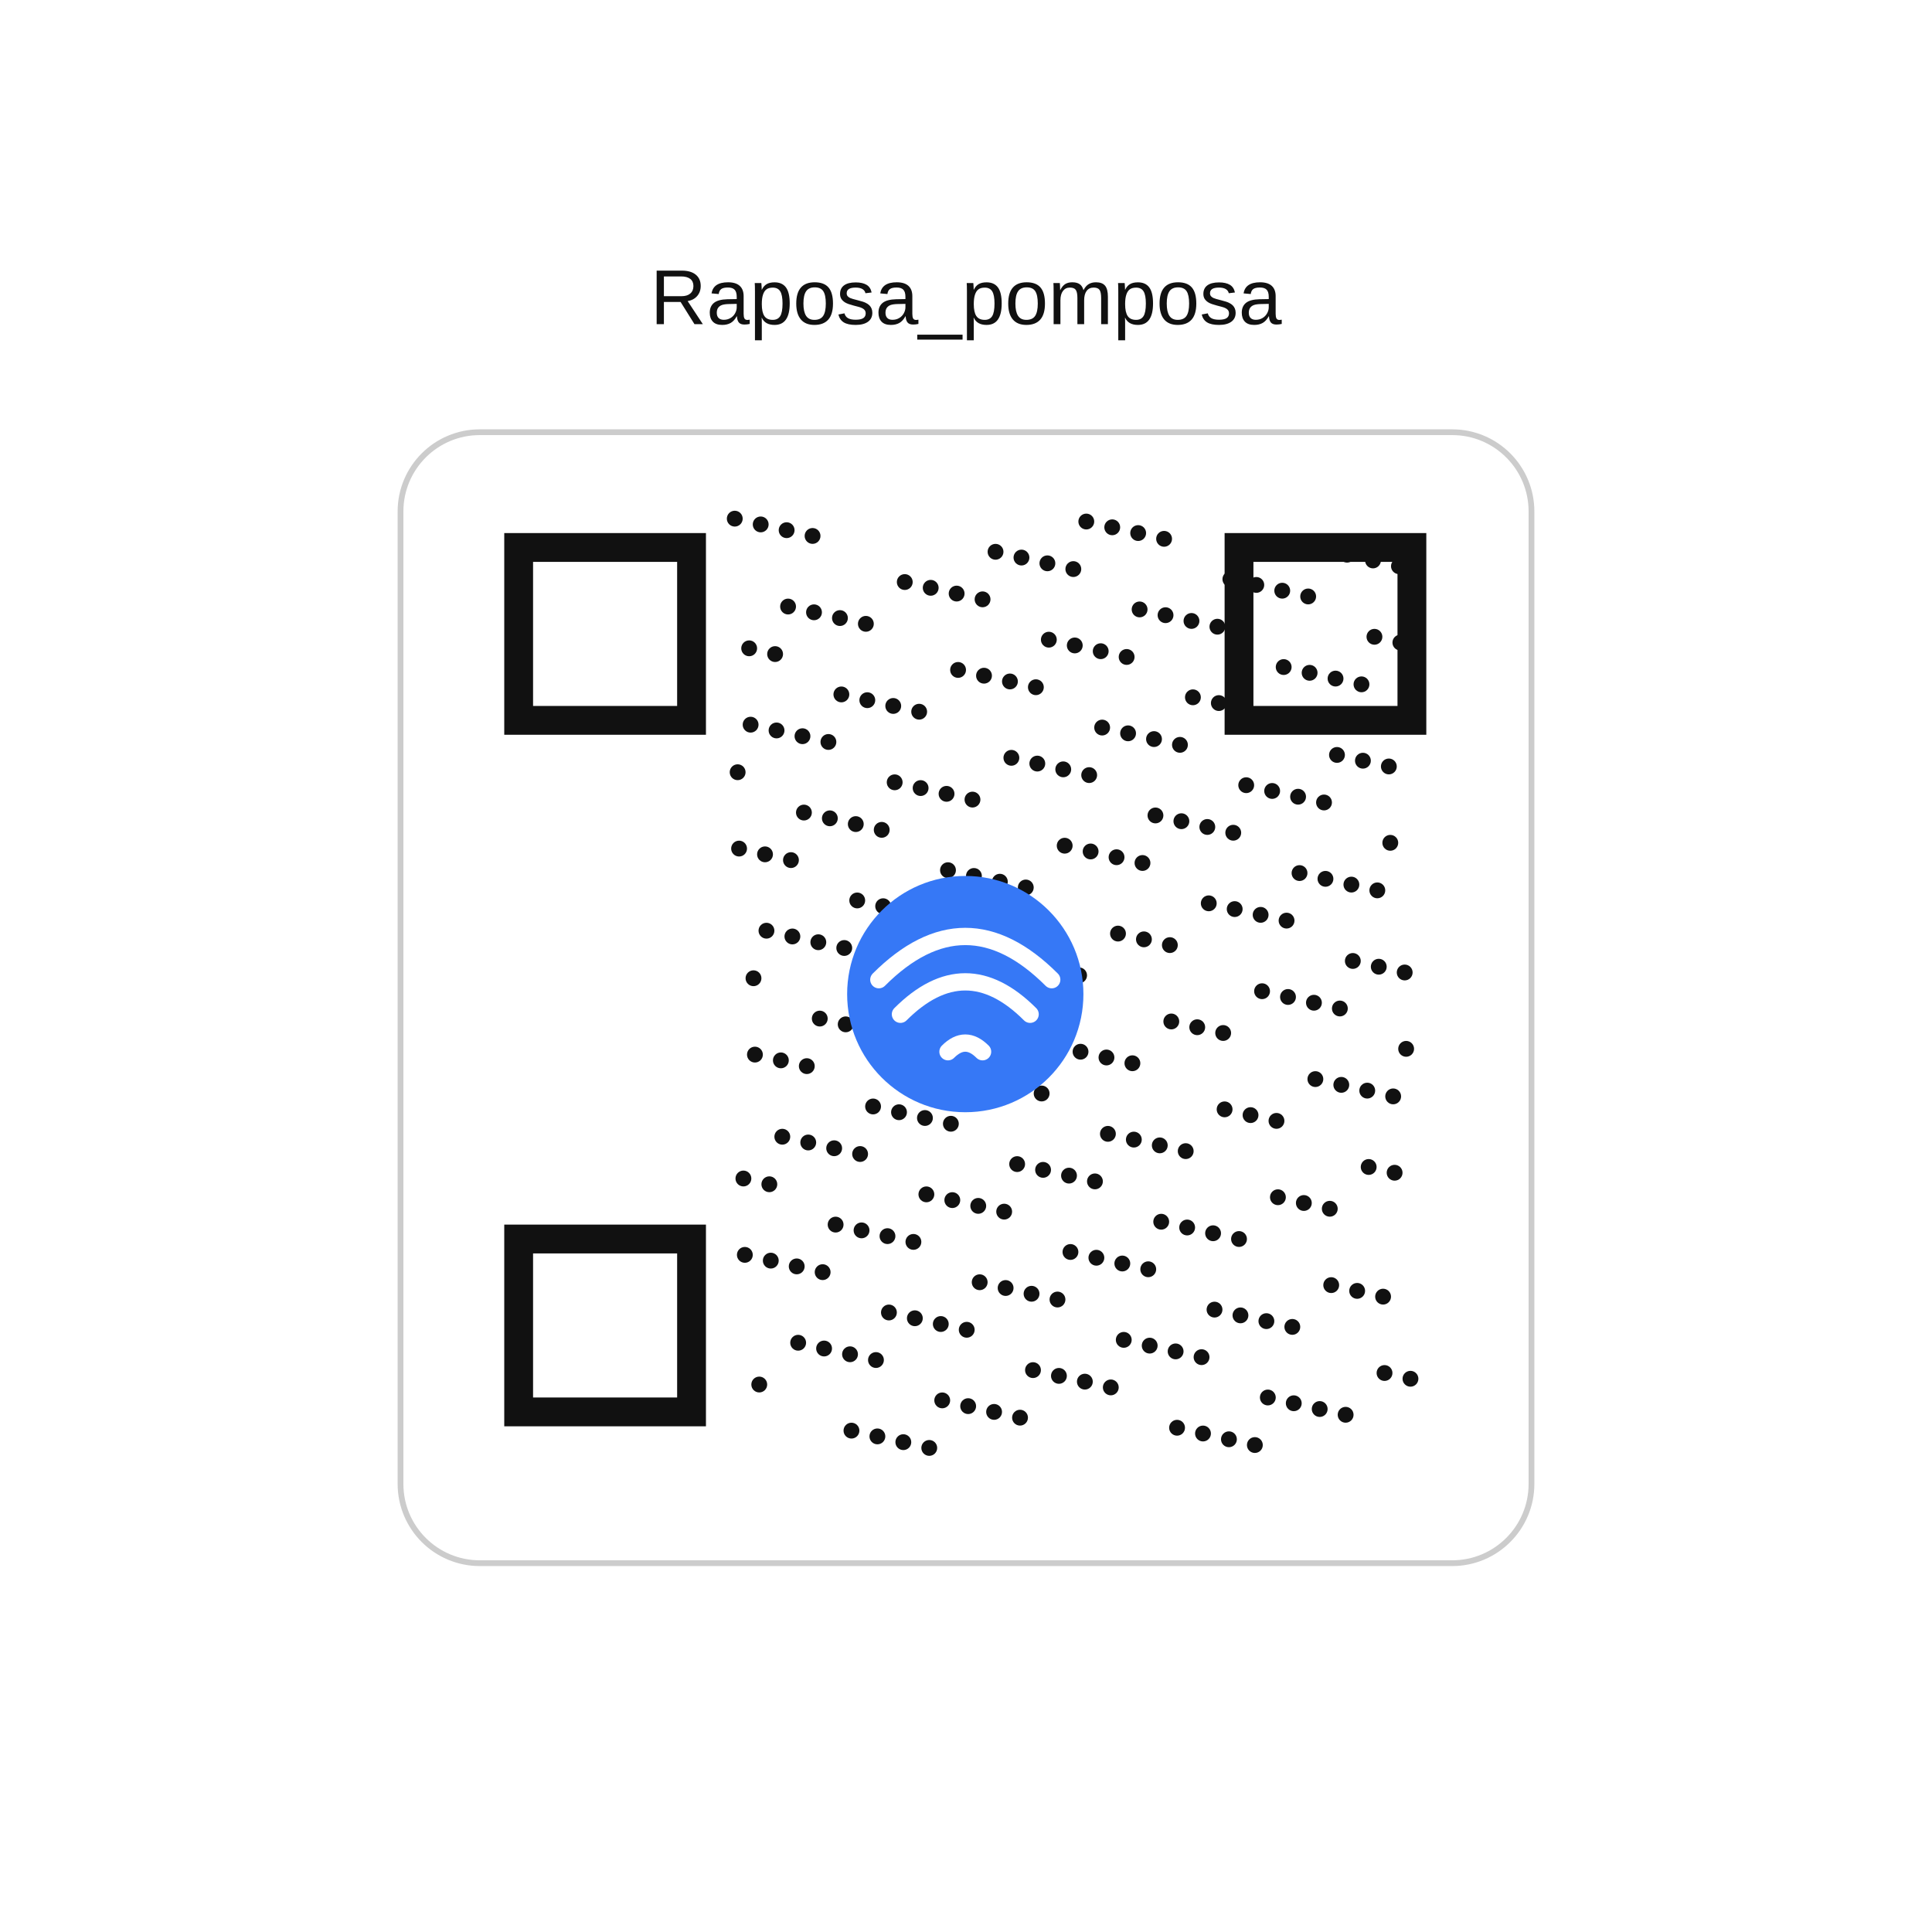
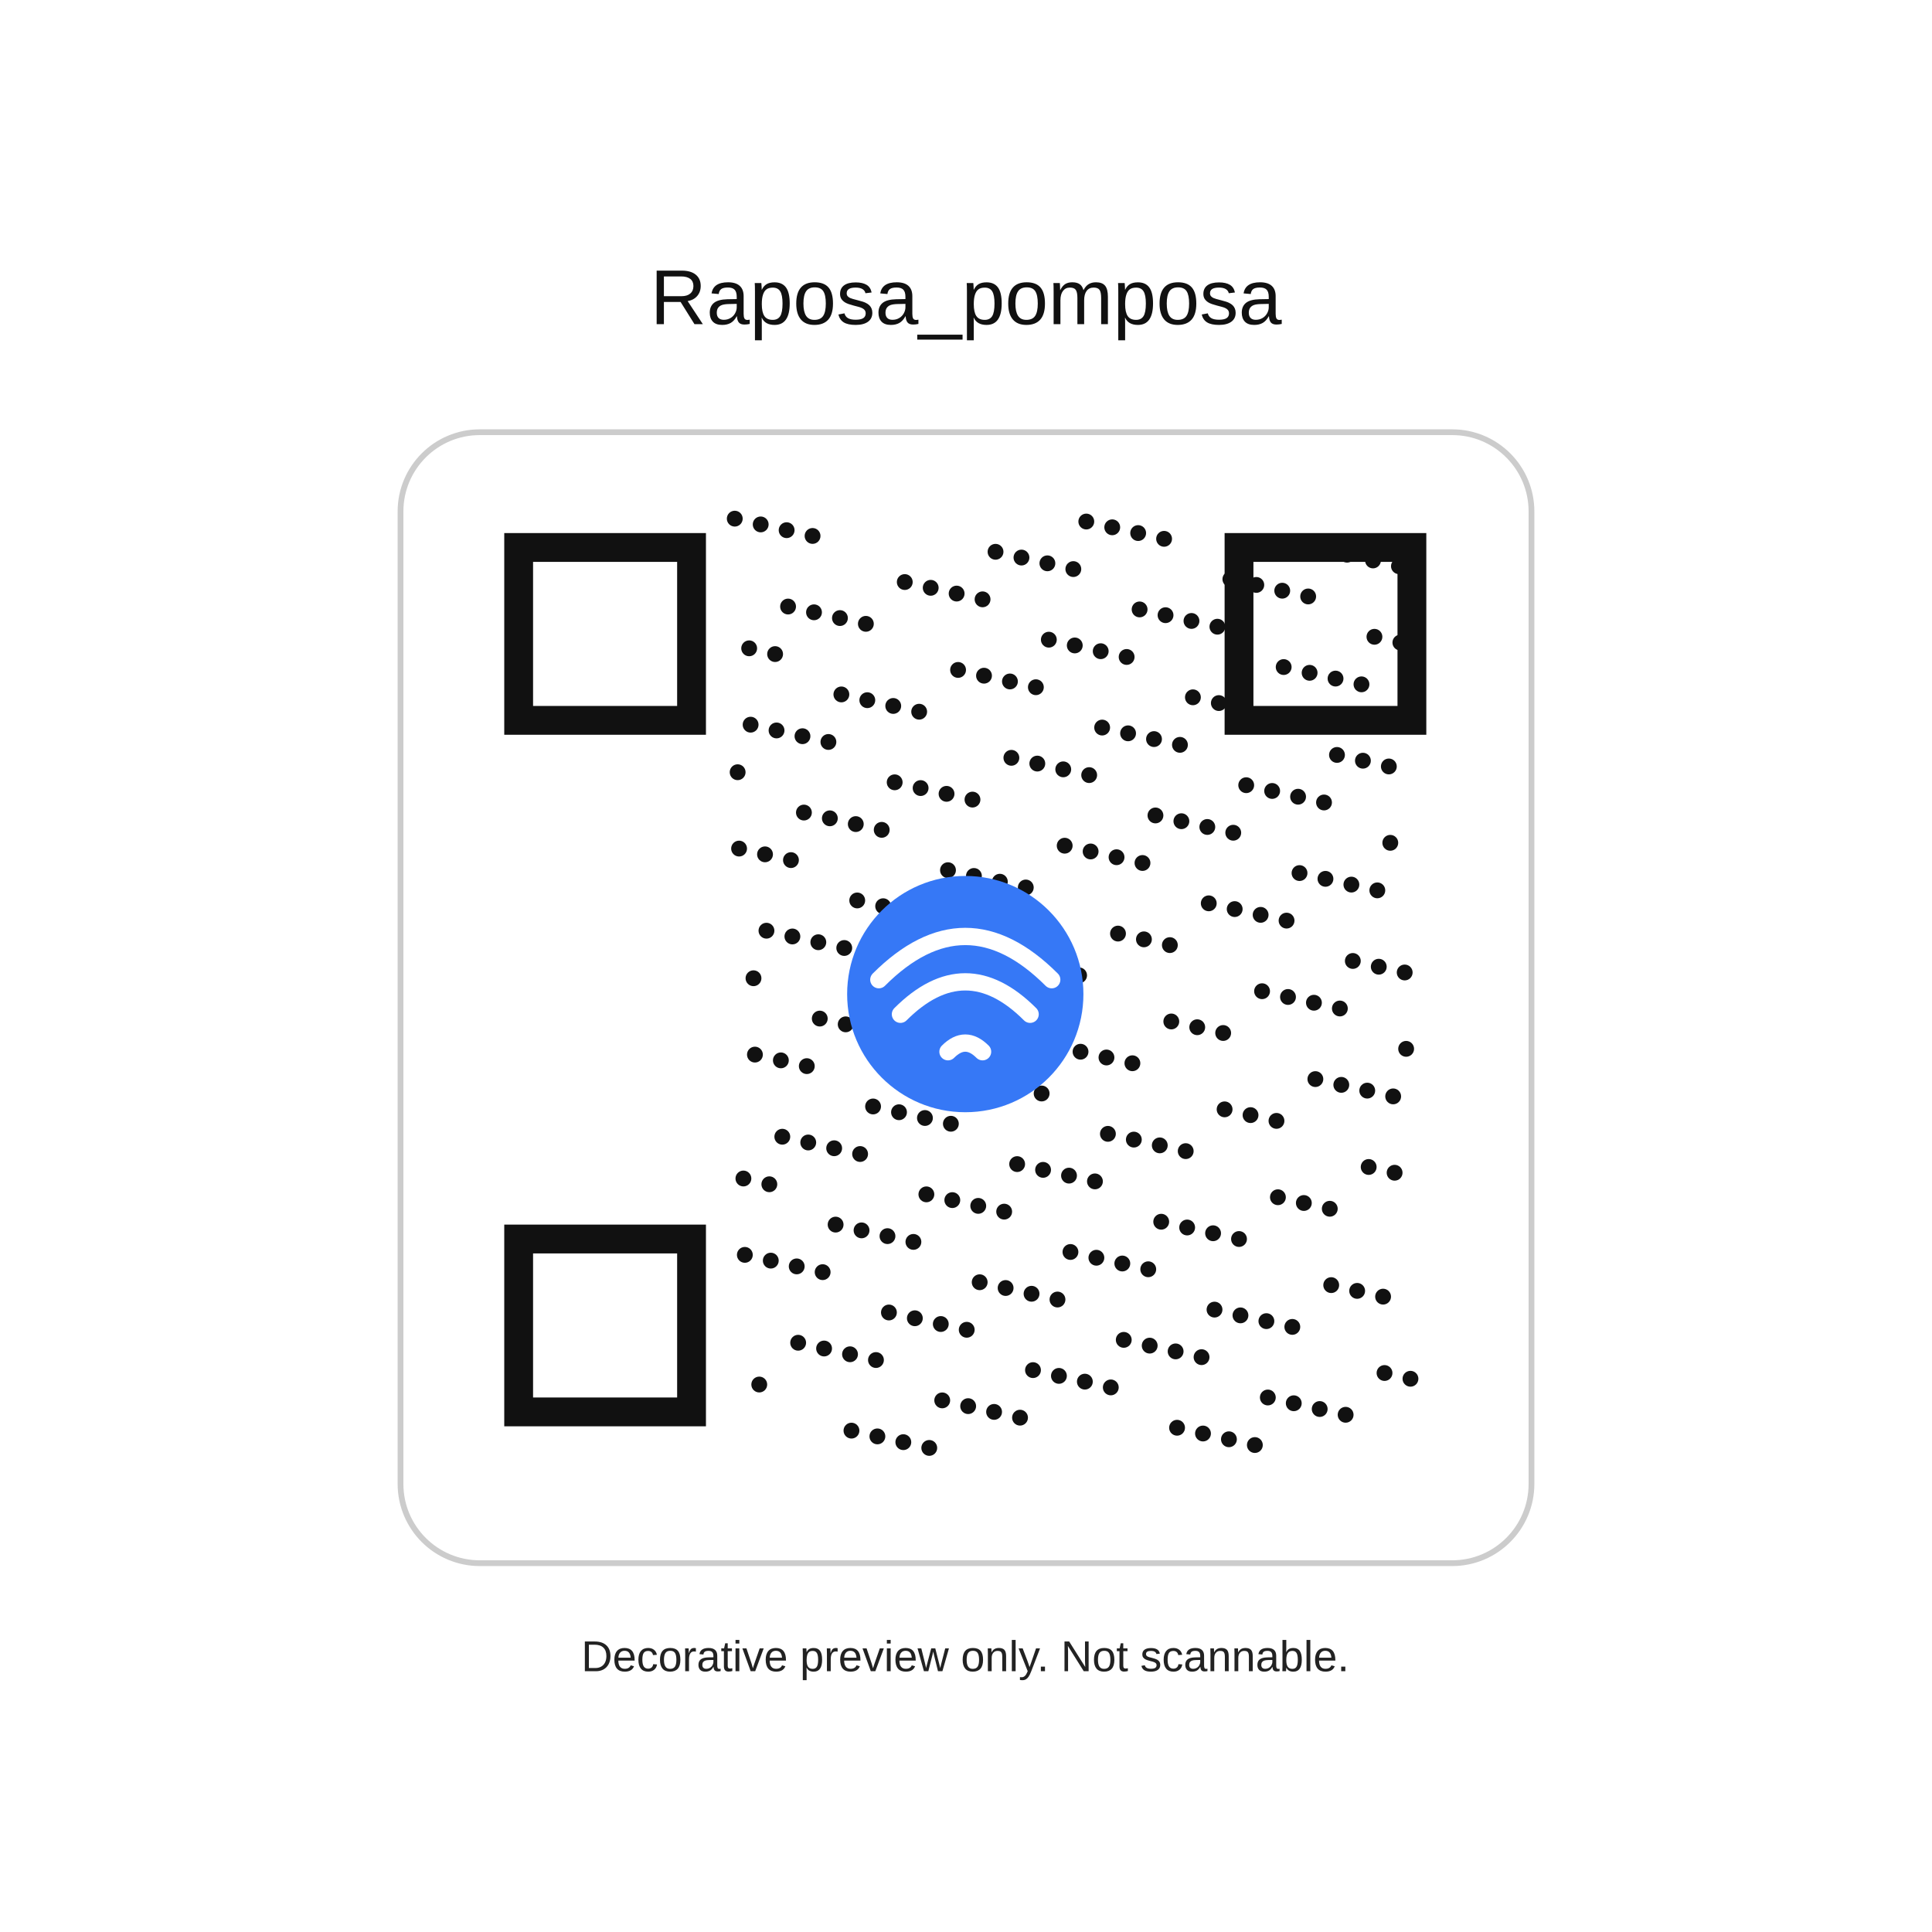
<svg xmlns="http://www.w3.org/2000/svg" width="1341" height="1341" viewBox="0 0 1341 1341">
  <rect width="1341" height="1341" fill="white" />
  <text x="670.5" y="225" fill="#111" text-anchor="middle" font-family="Arial,sans-serif" font-size="54">Raposa_pomposa</text>
  <rect x="278" y="300" width="785" height="785" rx="55" fill="#fff" stroke="#ccc" stroke-width="4" />
  <g id="qr" fill="#111">
    <rect x="320" y="340" width="700" height="700" fill="#fff" />
    <g fill="#111">
      <path d="M350 370h140v140H350z M370 390v100h100V390z" fill-rule="evenodd" />
      <path d="M850 370h140v140H850z M870 390v100h100V390z" fill-rule="evenodd" />
      <path d="M350 850h140v140H350z M370 870v100h100V870z" fill-rule="evenodd" />
    </g>
    <g fill="#111">
      <circle cx="510" cy="360" r="5.5" />
      <circle cx="547" cy="421" r="5.5" />
      <circle cx="584" cy="482" r="5.5" />
      <circle cx="621" cy="543" r="5.5" />
      <circle cx="658" cy="604" r="5.5" />
      <circle cx="695" cy="665" r="5.5" />
      <circle cx="732" cy="726" r="5.5" />
      <circle cx="769" cy="787" r="5.5" />
      <circle cx="806" cy="848" r="5.5" />
      <circle cx="843" cy="909" r="5.5" />
      <circle cx="880" cy="970" r="5.5" />
      <circle cx="917" cy="381" r="5.5" />
      <circle cx="954" cy="442" r="5.5" />
      <circle cx="521" cy="503" r="5.5" />
      <circle cx="558" cy="564" r="5.5" />
      <circle cx="595" cy="625" r="5.5" />
      <circle cx="632" cy="686" r="5.5" />
      <circle cx="669" cy="747" r="5.5" />
      <circle cx="706" cy="808" r="5.5" />
      <circle cx="743" cy="869" r="5.5" />
      <circle cx="780" cy="930" r="5.5" />
      <circle cx="817" cy="991" r="5.5" />
      <circle cx="854" cy="402" r="5.5" />
      <circle cx="891" cy="463" r="5.5" />
      <circle cx="928" cy="524" r="5.5" />
      <circle cx="965" cy="585" r="5.5" />
      <circle cx="532" cy="646" r="5.5" />
      <circle cx="569" cy="707" r="5.5" />
      <circle cx="606" cy="768" r="5.5" />
      <circle cx="643" cy="829" r="5.5" />
      <circle cx="680" cy="890" r="5.5" />
      <circle cx="717" cy="951" r="5.5" />
      <circle cx="754" cy="362" r="5.5" />
      <circle cx="791" cy="423" r="5.5" />
      <circle cx="828" cy="484" r="5.5" />
      <circle cx="865" cy="545" r="5.5" />
      <circle cx="902" cy="606" r="5.5" />
      <circle cx="939" cy="667" r="5.5" />
      <circle cx="976" cy="728" r="5.5" />
      <circle cx="543" cy="789" r="5.5" />
      <circle cx="580" cy="850" r="5.5" />
      <circle cx="617" cy="911" r="5.5" />
      <circle cx="654" cy="972" r="5.5" />
      <circle cx="691" cy="383" r="5.5" />
      <circle cx="728" cy="444" r="5.5" />
      <circle cx="765" cy="505" r="5.5" />
      <circle cx="802" cy="566" r="5.5" />
      <circle cx="839" cy="627" r="5.5" />
      <circle cx="876" cy="688" r="5.5" />
      <circle cx="913" cy="749" r="5.5" />
      <circle cx="950" cy="810" r="5.5" />
      <circle cx="517" cy="871" r="5.5" />
      <circle cx="554" cy="932" r="5.5" />
      <circle cx="591" cy="993" r="5.5" />
      <circle cx="628" cy="404" r="5.5" />
      <circle cx="665" cy="465" r="5.5" />
      <circle cx="702" cy="526" r="5.5" />
      <circle cx="739" cy="587" r="5.5" />
      <circle cx="776" cy="648" r="5.5" />
      <circle cx="813" cy="709" r="5.5" />
      <circle cx="850" cy="770" r="5.5" />
      <circle cx="887" cy="831" r="5.5" />
      <circle cx="924" cy="892" r="5.5" />
      <circle cx="961" cy="953" r="5.5" />
      <circle cx="528" cy="364" r="5.5" />
      <circle cx="565" cy="425" r="5.5" />
      <circle cx="602" cy="486" r="5.5" />
      <circle cx="639" cy="547" r="5.5" />
      <circle cx="676" cy="608" r="5.5" />
      <circle cx="713" cy="669" r="5.5" />
      <circle cx="750" cy="730" r="5.5" />
      <circle cx="787" cy="791" r="5.5" />
      <circle cx="824" cy="852" r="5.5" />
      <circle cx="861" cy="913" r="5.5" />
      <circle cx="898" cy="974" r="5.5" />
      <circle cx="935" cy="385" r="5.5" />
      <circle cx="972" cy="446" r="5.5" />
      <circle cx="539" cy="507" r="5.5" />
      <circle cx="576" cy="568" r="5.5" />
      <circle cx="613" cy="629" r="5.5" />
      <circle cx="650" cy="690" r="5.5" />
      <circle cx="687" cy="751" r="5.5" />
      <circle cx="724" cy="812" r="5.5" />
      <circle cx="761" cy="873" r="5.5" />
      <circle cx="798" cy="934" r="5.5" />
      <circle cx="835" cy="995" r="5.5" />
      <circle cx="872" cy="406" r="5.5" />
      <circle cx="909" cy="467" r="5.5" />
      <circle cx="946" cy="528" r="5.5" />
      <circle cx="513" cy="589" r="5.5" />
      <circle cx="550" cy="650" r="5.5" />
      <circle cx="587" cy="711" r="5.5" />
      <circle cx="624" cy="772" r="5.5" />
      <circle cx="661" cy="833" r="5.5" />
      <circle cx="698" cy="894" r="5.5" />
      <circle cx="735" cy="955" r="5.5" />
      <circle cx="772" cy="366" r="5.5" />
      <circle cx="809" cy="427" r="5.5" />
      <circle cx="846" cy="488" r="5.5" />
      <circle cx="883" cy="549" r="5.5" />
      <circle cx="920" cy="610" r="5.5" />
      <circle cx="957" cy="671" r="5.5" />
      <circle cx="524" cy="732" r="5.5" />
      <circle cx="561" cy="793" r="5.5" />
      <circle cx="598" cy="854" r="5.5" />
      <circle cx="635" cy="915" r="5.5" />
      <circle cx="672" cy="976" r="5.5" />
      <circle cx="709" cy="387" r="5.5" />
      <circle cx="746" cy="448" r="5.5" />
      <circle cx="783" cy="509" r="5.5" />
      <circle cx="820" cy="570" r="5.5" />
      <circle cx="857" cy="631" r="5.5" />
      <circle cx="894" cy="692" r="5.5" />
      <circle cx="931" cy="753" r="5.5" />
      <circle cx="968" cy="814" r="5.5" />
      <circle cx="535" cy="875" r="5.5" />
      <circle cx="572" cy="936" r="5.5" />
      <circle cx="609" cy="997" r="5.5" />
      <circle cx="646" cy="408" r="5.5" />
      <circle cx="683" cy="469" r="5.5" />
      <circle cx="720" cy="530" r="5.5" />
      <circle cx="757" cy="591" r="5.5" />
      <circle cx="794" cy="652" r="5.5" />
      <circle cx="831" cy="713" r="5.5" />
      <circle cx="868" cy="774" r="5.5" />
      <circle cx="905" cy="835" r="5.5" />
      <circle cx="942" cy="896" r="5.5" />
      <circle cx="979" cy="957" r="5.5" />
      <circle cx="546" cy="368" r="5.5" />
      <circle cx="583" cy="429" r="5.5" />
      <circle cx="620" cy="490" r="5.5" />
      <circle cx="657" cy="551" r="5.5" />
      <circle cx="694" cy="612" r="5.5" />
      <circle cx="731" cy="673" r="5.5" />
      <circle cx="768" cy="734" r="5.5" />
      <circle cx="805" cy="795" r="5.5" />
      <circle cx="842" cy="856" r="5.5" />
      <circle cx="879" cy="917" r="5.5" />
      <circle cx="916" cy="978" r="5.5" />
      <circle cx="953" cy="389" r="5.5" />
      <circle cx="520" cy="450" r="5.5" />
      <circle cx="557" cy="511" r="5.5" />
      <circle cx="594" cy="572" r="5.5" />
      <circle cx="631" cy="633" r="5.5" />
      <circle cx="668" cy="694" r="5.5" />
      <circle cx="705" cy="755" r="5.5" />
      <circle cx="742" cy="816" r="5.5" />
      <circle cx="779" cy="877" r="5.5" />
      <circle cx="816" cy="938" r="5.5" />
      <circle cx="853" cy="999" r="5.5" />
      <circle cx="890" cy="410" r="5.5" />
      <circle cx="927" cy="471" r="5.5" />
      <circle cx="964" cy="532" r="5.5" />
      <circle cx="531" cy="593" r="5.5" />
      <circle cx="568" cy="654" r="5.5" />
      <circle cx="605" cy="715" r="5.5" />
      <circle cx="642" cy="776" r="5.5" />
      <circle cx="679" cy="837" r="5.5" />
      <circle cx="716" cy="898" r="5.5" />
      <circle cx="753" cy="959" r="5.5" />
      <circle cx="790" cy="370" r="5.5" />
      <circle cx="827" cy="431" r="5.5" />
      <circle cx="864" cy="492" r="5.5" />
      <circle cx="901" cy="553" r="5.5" />
      <circle cx="938" cy="614" r="5.5" />
      <circle cx="975" cy="675" r="5.5" />
      <circle cx="542" cy="736" r="5.5" />
      <circle cx="579" cy="797" r="5.5" />
      <circle cx="616" cy="858" r="5.5" />
      <circle cx="653" cy="919" r="5.5" />
      <circle cx="690" cy="980" r="5.5" />
      <circle cx="727" cy="391" r="5.5" />
      <circle cx="764" cy="452" r="5.5" />
      <circle cx="801" cy="513" r="5.5" />
      <circle cx="838" cy="574" r="5.5" />
      <circle cx="875" cy="635" r="5.5" />
      <circle cx="912" cy="696" r="5.5" />
      <circle cx="949" cy="757" r="5.5" />
      <circle cx="516" cy="818" r="5.5" />
      <circle cx="553" cy="879" r="5.5" />
      <circle cx="590" cy="940" r="5.5" />
      <circle cx="627" cy="1001" r="5.5" />
      <circle cx="664" cy="412" r="5.5" />
      <circle cx="701" cy="473" r="5.5" />
      <circle cx="738" cy="534" r="5.5" />
      <circle cx="775" cy="595" r="5.5" />
      <circle cx="812" cy="656" r="5.5" />
      <circle cx="849" cy="717" r="5.5" />
      <circle cx="886" cy="778" r="5.5" />
      <circle cx="923" cy="839" r="5.5" />
      <circle cx="960" cy="900" r="5.5" />
      <circle cx="527" cy="961" r="5.5" />
      <circle cx="564" cy="372" r="5.5" />
      <circle cx="601" cy="433" r="5.5" />
      <circle cx="638" cy="494" r="5.5" />
      <circle cx="675" cy="555" r="5.5" />
      <circle cx="712" cy="616" r="5.5" />
      <circle cx="749" cy="677" r="5.5" />
      <circle cx="786" cy="738" r="5.5" />
      <circle cx="823" cy="799" r="5.5" />
      <circle cx="860" cy="860" r="5.5" />
      <circle cx="897" cy="921" r="5.5" />
      <circle cx="934" cy="982" r="5.5" />
      <circle cx="971" cy="393" r="5.5" />
      <circle cx="538" cy="454" r="5.5" />
      <circle cx="575" cy="515" r="5.5" />
      <circle cx="612" cy="576" r="5.5" />
      <circle cx="649" cy="637" r="5.5" />
      <circle cx="686" cy="698" r="5.5" />
      <circle cx="723" cy="759" r="5.5" />
      <circle cx="760" cy="820" r="5.5" />
      <circle cx="797" cy="881" r="5.5" />
      <circle cx="834" cy="942" r="5.5" />
      <circle cx="871" cy="1003" r="5.5" />
      <circle cx="908" cy="414" r="5.5" />
      <circle cx="945" cy="475" r="5.5" />
      <circle cx="512" cy="536" r="5.5" />
      <circle cx="549" cy="597" r="5.5" />
      <circle cx="586" cy="658" r="5.5" />
      <circle cx="623" cy="719" r="5.5" />
      <circle cx="660" cy="780" r="5.5" />
      <circle cx="697" cy="841" r="5.5" />
      <circle cx="734" cy="902" r="5.5" />
      <circle cx="771" cy="963" r="5.5" />
      <circle cx="808" cy="374" r="5.5" />
      <circle cx="845" cy="435" r="5.5" />
      <circle cx="882" cy="496" r="5.5" />
      <circle cx="919" cy="557" r="5.5" />
      <circle cx="956" cy="618" r="5.5" />
      <circle cx="523" cy="679" r="5.5" />
      <circle cx="560" cy="740" r="5.5" />
      <circle cx="597" cy="801" r="5.5" />
      <circle cx="634" cy="862" r="5.5" />
      <circle cx="671" cy="923" r="5.5" />
      <circle cx="708" cy="984" r="5.5" />
      <circle cx="745" cy="395" r="5.5" />
      <circle cx="782" cy="456" r="5.5" />
      <circle cx="819" cy="517" r="5.5" />
      <circle cx="856" cy="578" r="5.5" />
      <circle cx="893" cy="639" r="5.5" />
      <circle cx="930" cy="700" r="5.5" />
      <circle cx="967" cy="761" r="5.5" />
      <circle cx="534" cy="822" r="5.5" />
      <circle cx="571" cy="883" r="5.5" />
      <circle cx="608" cy="944" r="5.5" />
      <circle cx="645" cy="1005" r="5.5" />
      <circle cx="682" cy="416" r="5.5" />
      <circle cx="719" cy="477" r="5.5" />
      <circle cx="756" cy="538" r="5.5" />
      <circle cx="793" cy="599" r="5.5" />
    </g>
  </g>
  <circle cx="670" cy="690" r="82" fill="#3678f6" />
  <path d="M610 680q60-60 120 0M625 704q45-45 90 0M658 730q12-12 24 0" fill="none" stroke="#fff" stroke-width="12" stroke-linecap="round" />
+   <text x="670" y="1160" fill="#222" text-anchor="middle" font-family="Arial,sans-serif" font-size="30">Decorative preview only. Not scannable.</text>
</svg>
